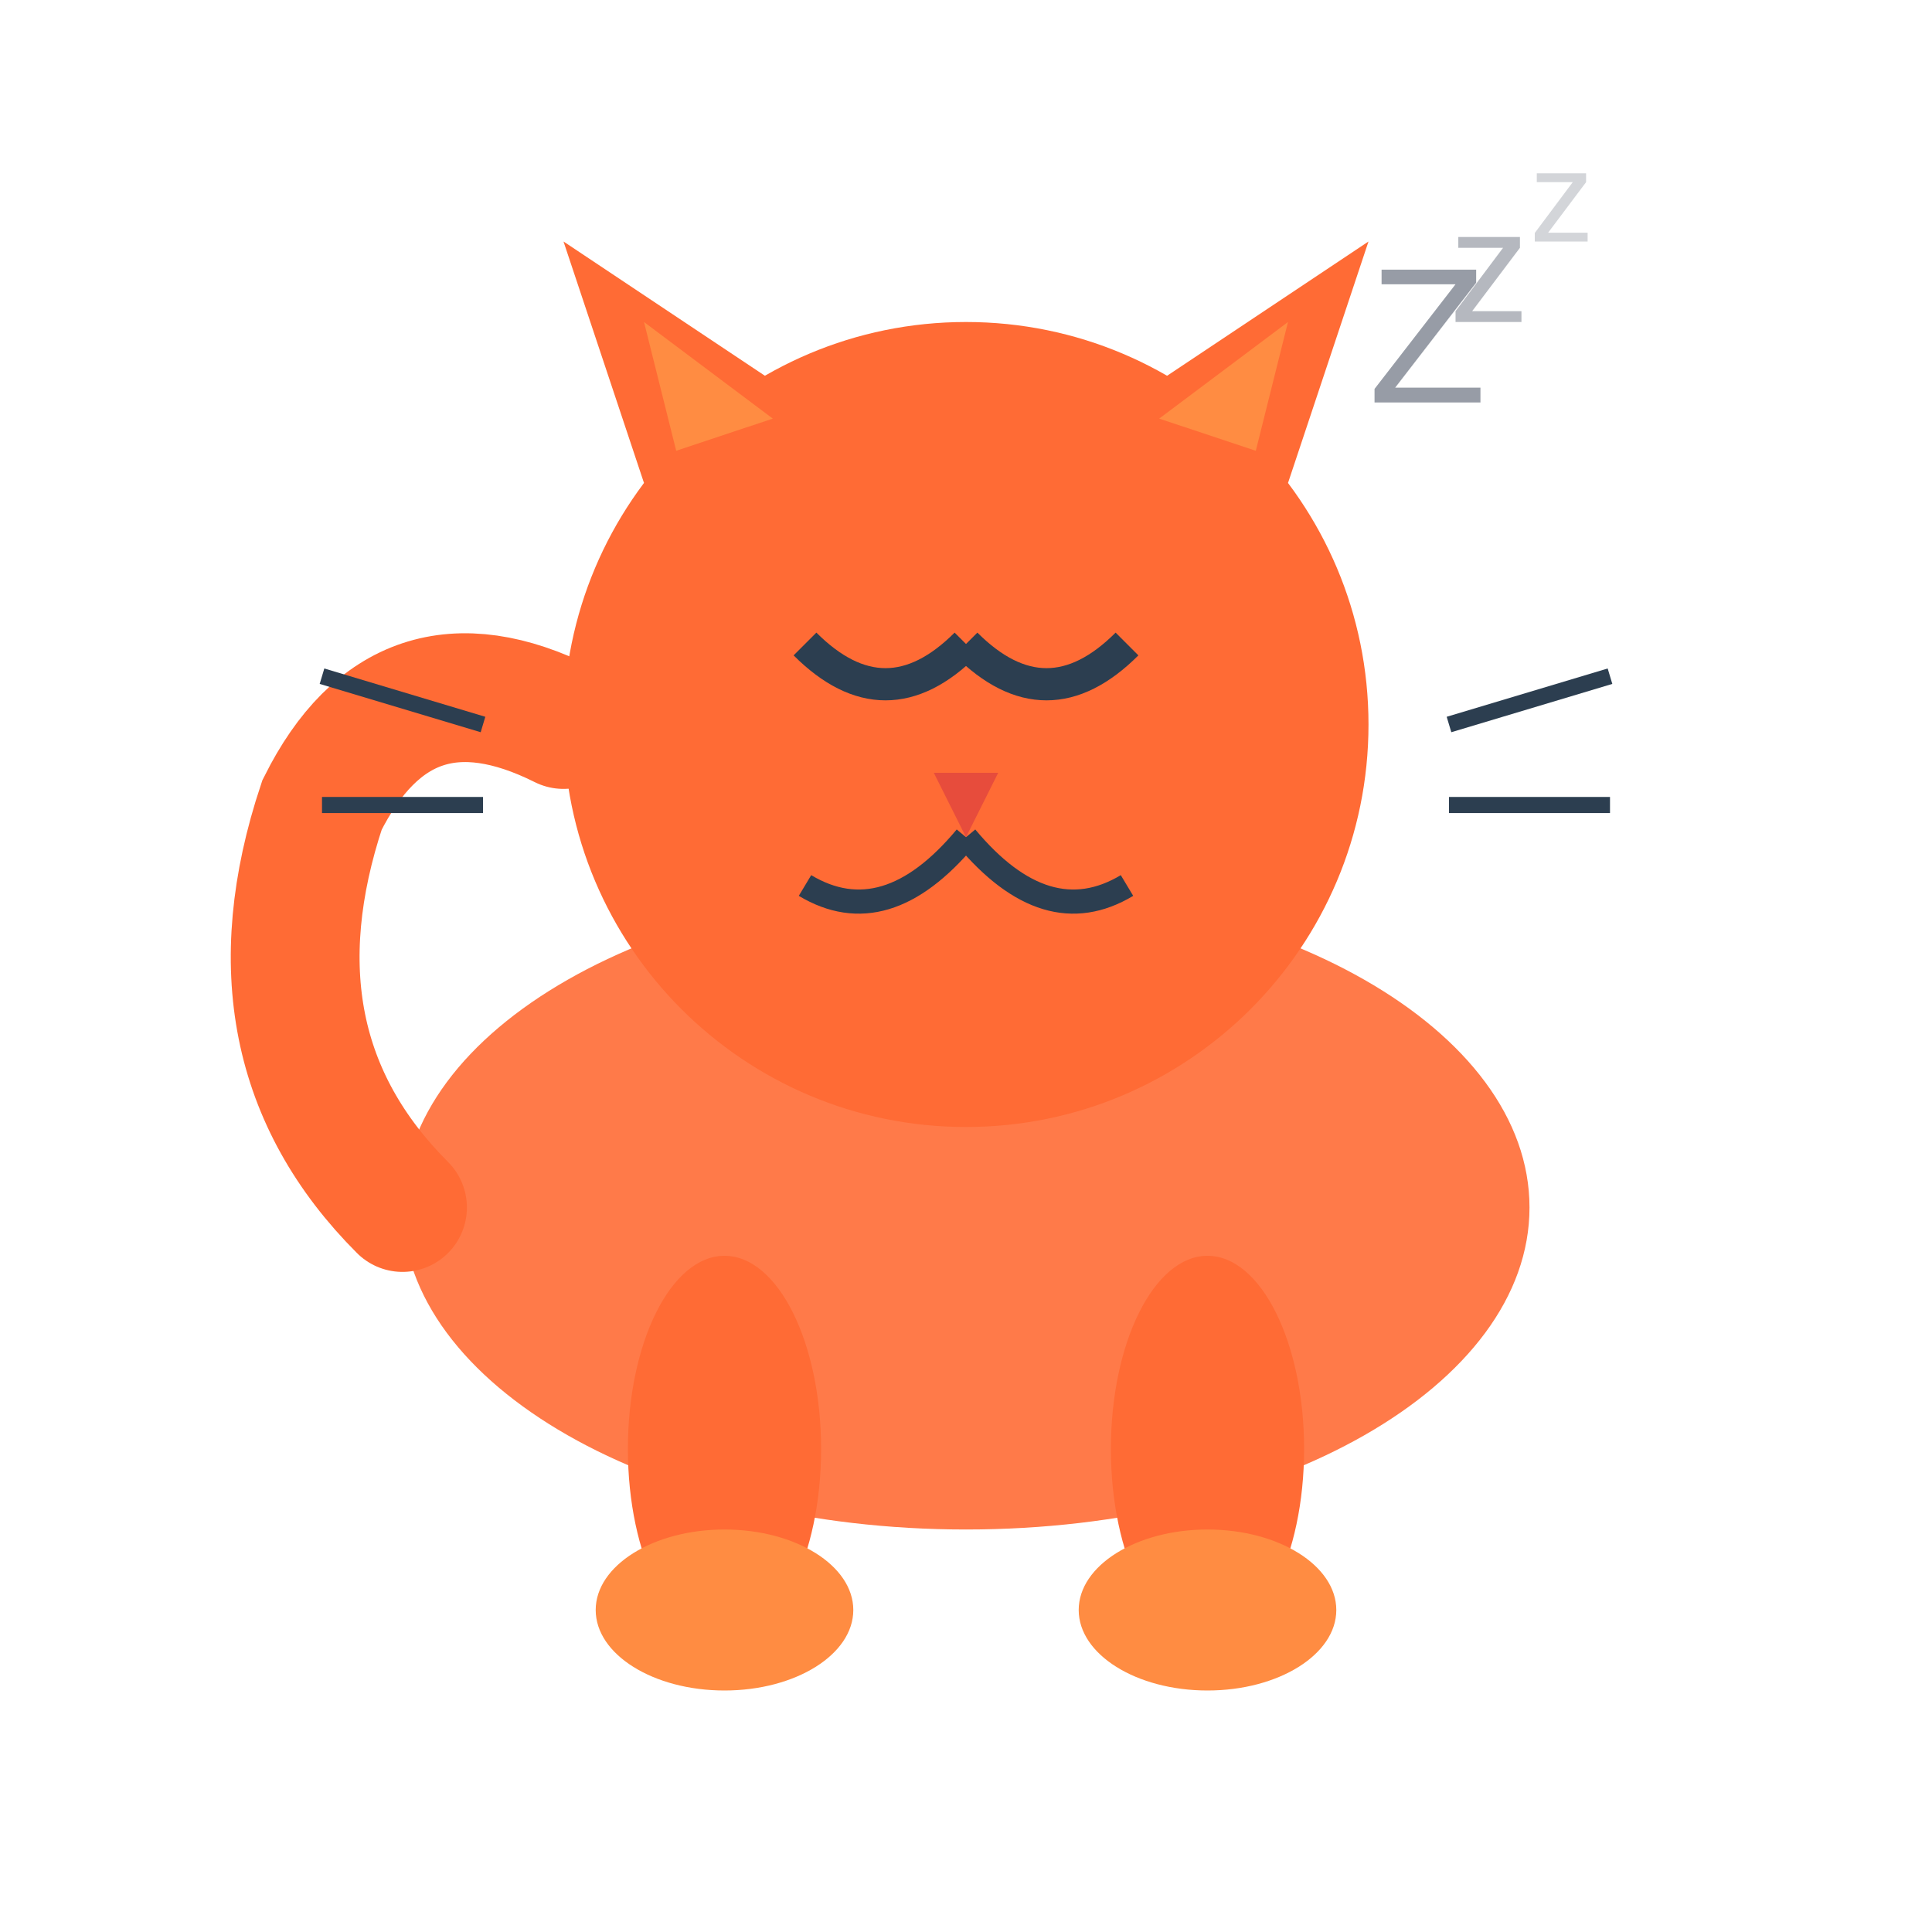
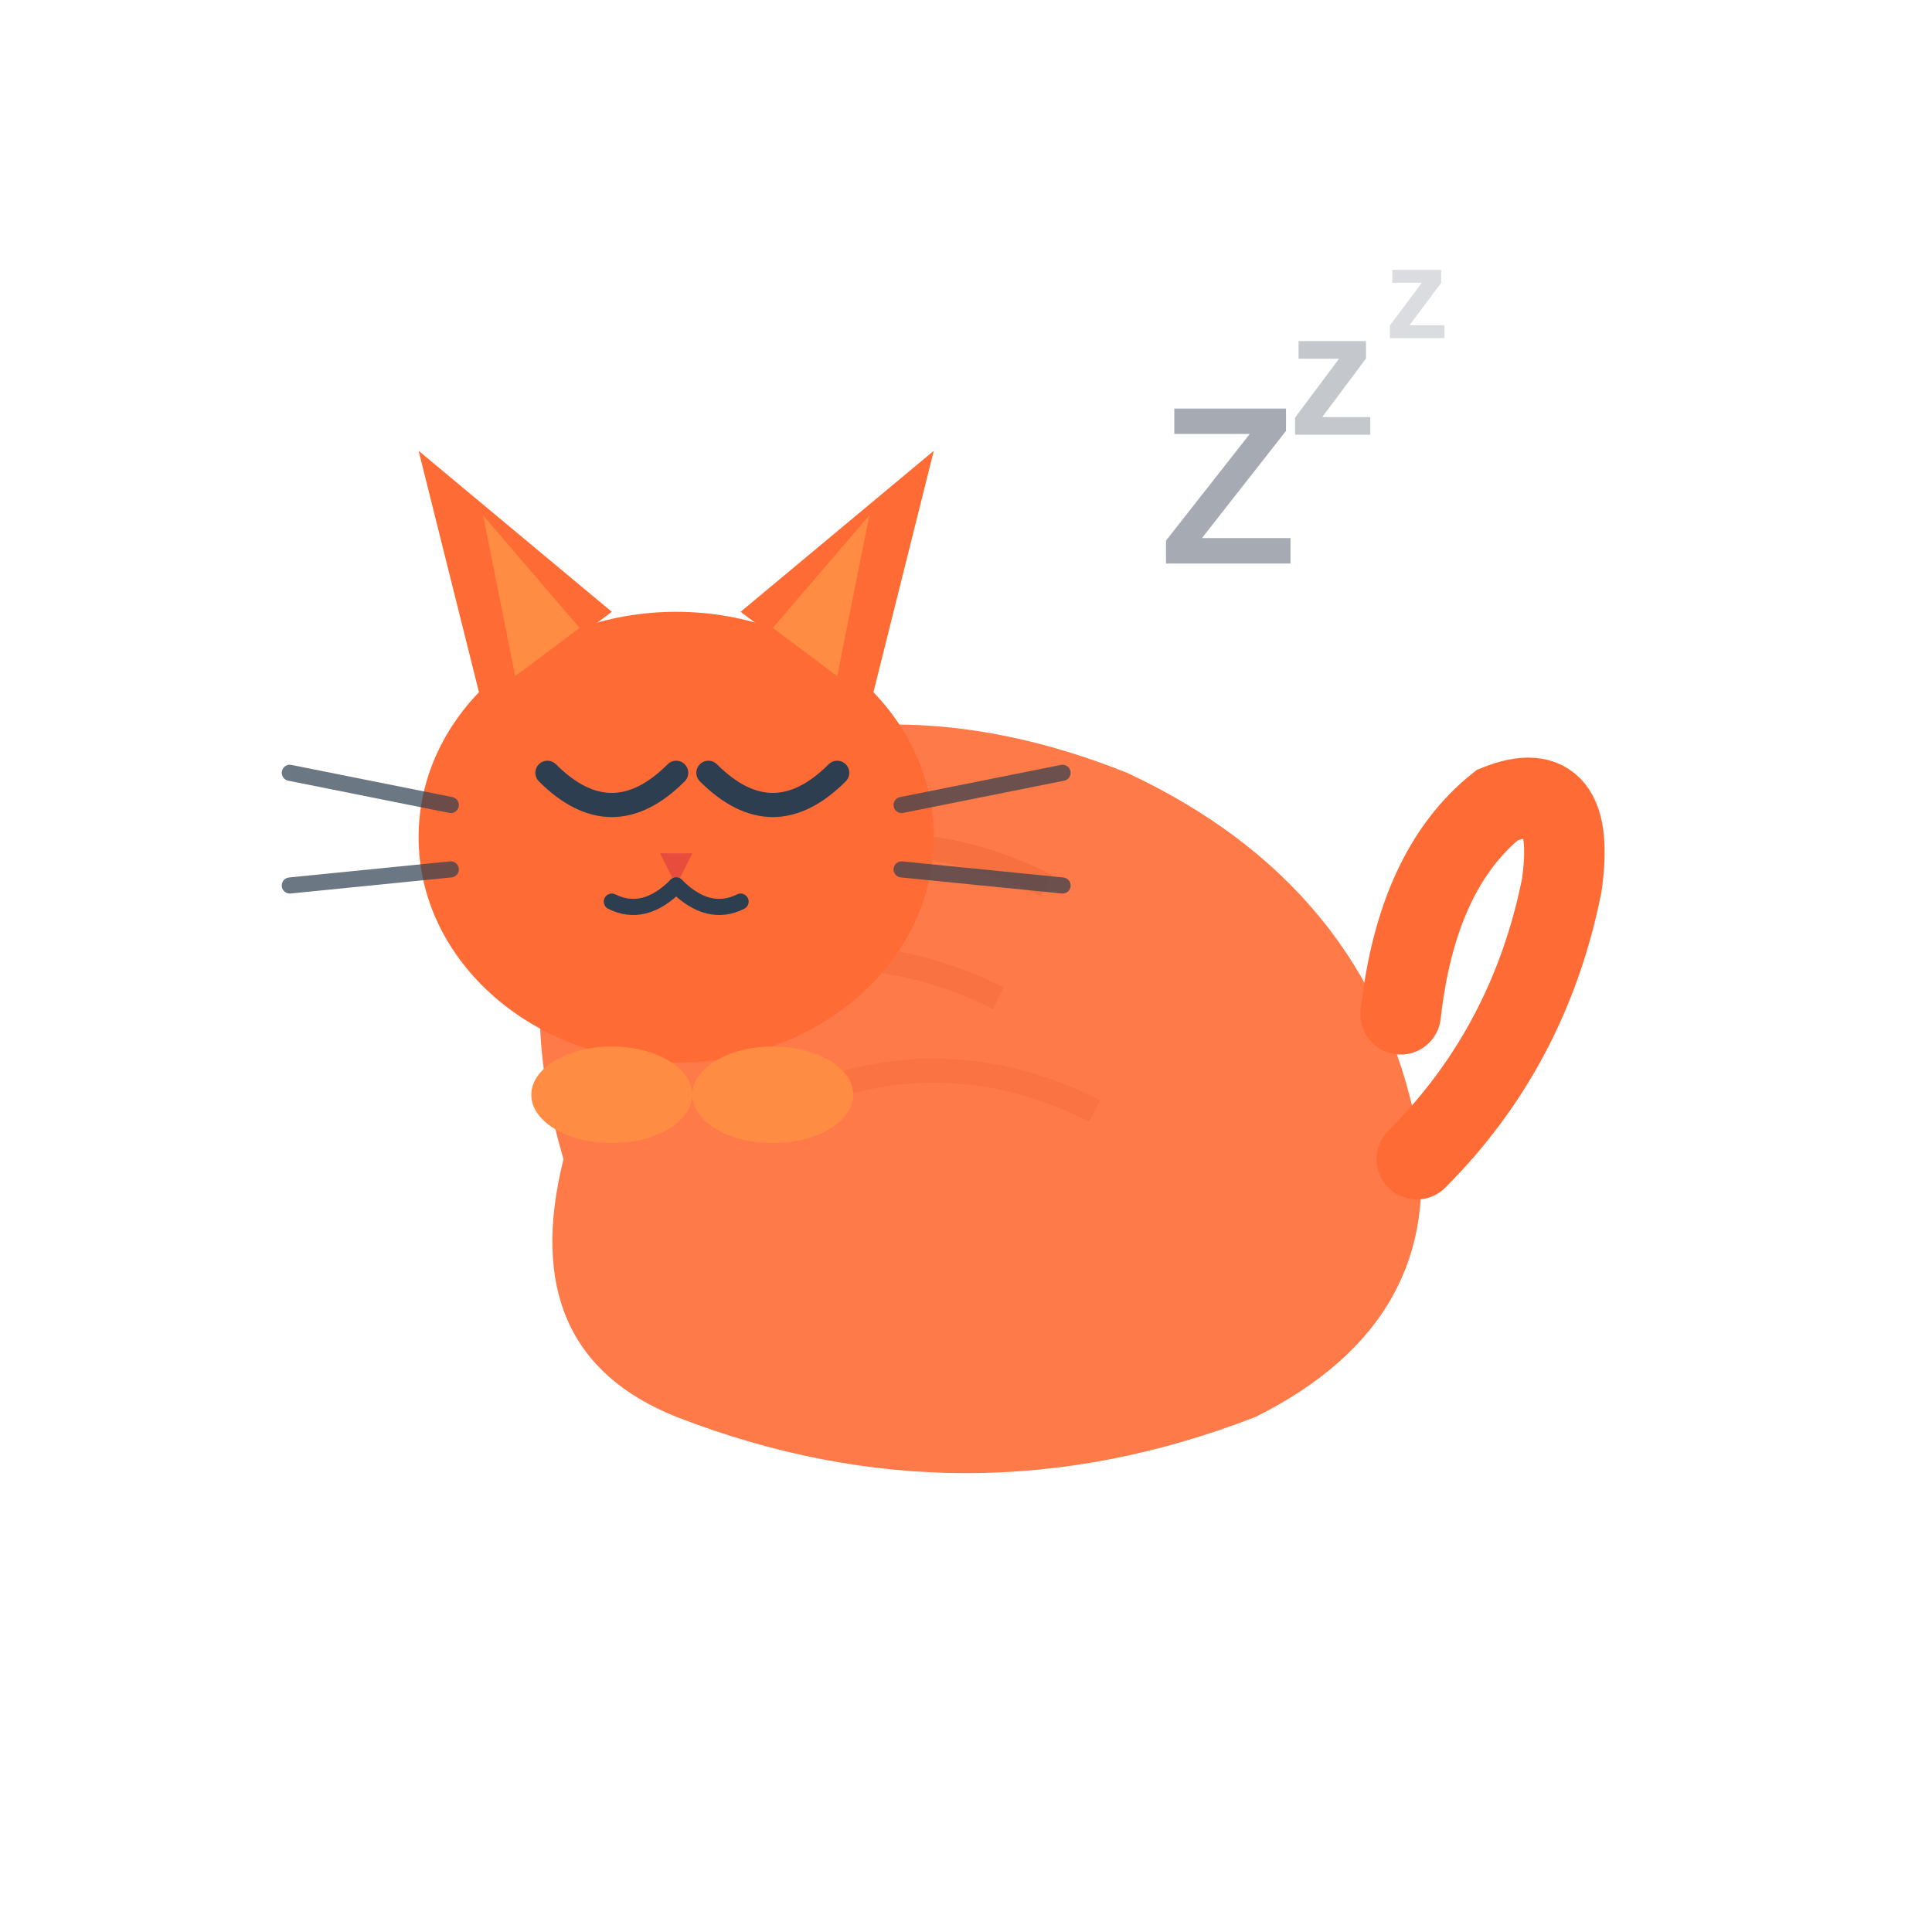
<svg xmlns="http://www.w3.org/2000/svg" width="120" height="120" viewBox="0 0 120 120" fill="none">
-   <ellipse cx="60" cy="75" rx="35" ry="20" fill="#FF6B35" opacity="0.9" />
-   <circle cx="60" cy="45" r="25" fill="#FF6B35" />
-   <path d="M40 30 L35 15 L50 25 Z" fill="#FF6B35" />
-   <path d="M80 30 L85 15 L70 25 Z" fill="#FF6B35" />
-   <path d="M42 28 L40 20 L48 26 Z" fill="#FF8C42" />
-   <path d="M78 28 L80 20 L72 26 Z" fill="#FF8C42" />
-   <path d="M50 40 Q55 45 60 40" stroke="#2C3E50" stroke-width="2" fill="none" />
-   <path d="M60 40 Q65 45 70 40" stroke="#2C3E50" stroke-width="2" fill="none" />
-   <path d="M58 48 L60 52 L62 48 Z" fill="#E74C3C" />
-   <path d="M60 52 Q55 58 50 55" stroke="#2C3E50" stroke-width="1.5" fill="none" />
-   <path d="M60 52 Q65 58 70 55" stroke="#2C3E50" stroke-width="1.5" fill="none" />
-   <path d="M25 75 Q15 65 20 50 Q25 40 35 45" stroke="#FF6B35" stroke-width="8" fill="none" stroke-linecap="round" />
-   <ellipse cx="45" cy="90" rx="6" ry="12" fill="#FF6B35" />
-   <ellipse cx="75" cy="90" rx="6" ry="12" fill="#FF6B35" />
-   <ellipse cx="45" cy="100" rx="8" ry="5" fill="#FF8C42" />
-   <ellipse cx="75" cy="100" rx="8" ry="5" fill="#FF8C42" />
-   <line x1="30" y1="45" x2="20" y2="42" stroke="#2C3E50" stroke-width="1" />
-   <line x1="30" y1="50" x2="20" y2="50" stroke="#2C3E50" stroke-width="1" />
-   <line x1="90" y1="45" x2="100" y2="42" stroke="#2C3E50" stroke-width="1" />
-   <line x1="90" y1="50" x2="100" y2="50" stroke="#2C3E50" stroke-width="1" />
-   <text x="85" y="25" font-family="Arial, sans-serif" font-size="12" fill="#6B7280" opacity="0.7">Z</text>
-   <text x="90" y="20" font-family="Arial, sans-serif" font-size="10" fill="#6B7280" opacity="0.5">z</text>
-   <text x="95" y="15" font-family="Arial, sans-serif" font-size="8" fill="#6B7280" opacity="0.3">z</text>
+   <path d="M35 72 Q30 55 42 48 Q55 42 70 48 Q85 55 88 70 Q90 82 78 88 Q60 95 42 88 Q32 84 35 72Z" fill="#FF6B35" opacity="0.9" />
+   <path d="M45 55 Q55 50 65 55" stroke="#E55A2B" stroke-width="1.5" fill="none" opacity="0.3" />
+   <path d="M42 62 Q52 57 62 62" stroke="#E55A2B" stroke-width="1.5" fill="none" opacity="0.25" />
+   <path d="M48 69 Q58 64 68 69" stroke="#E55A2B" stroke-width="1.5" fill="none" opacity="0.2" />
+   <path d="M88 72 Q95 65 97 55 Q98 48 93 50 Q88 54 87 63" stroke="#FF6B35" stroke-width="5" fill="none" stroke-linecap="round" />
+   <ellipse cx="42" cy="52" rx="16" ry="14" fill="#FF6B35" />
+   <path d="M30 44 L26 28 L38 38 Z" fill="#FF6B35" />
+   <path d="M54 44 L58 28 L46 38 Z" fill="#FF6B35" />
+   <path d="M32 42 L30 32 L36 39 Z" fill="#FF8C42" />
+   <path d="M52 42 L54 32 L48 39 Z" fill="#FF8C42" />
+   <path d="M34 48 Q38 52 42 48" stroke="#2C3E50" stroke-width="1.5" fill="none" stroke-linecap="round" />
+   <path d="M44 48 Q48 52 52 48" stroke="#2C3E50" stroke-width="1.5" fill="none" stroke-linecap="round" />
+   <path d="M41 53 L42 55 L43 53 Z" fill="#E74C3C" />
+   <path d="M42 55 Q40 57 38 56" stroke="#2C3E50" stroke-width="1" fill="none" stroke-linecap="round" />
+   <path d="M42 55 Q44 57 46 56" stroke="#2C3E50" stroke-width="1" fill="none" stroke-linecap="round" />
+   <ellipse cx="38" cy="68" rx="5" ry="3" fill="#FF8C42" />
+   <ellipse cx="48" cy="68" rx="5" ry="3" fill="#FF8C42" />
+   <line x1="28" y1="50" x2="18" y2="48" stroke="#2C3E50" stroke-width="1" stroke-linecap="round" opacity="0.7" />
+   <line x1="28" y1="54" x2="18" y2="55" stroke="#2C3E50" stroke-width="1" stroke-linecap="round" opacity="0.7" />
+   <line x1="56" y1="50" x2="66" y2="48" stroke="#2C3E50" stroke-width="1" stroke-linecap="round" opacity="0.7" />
+   <line x1="56" y1="54" x2="66" y2="55" stroke="#2C3E50" stroke-width="1" stroke-linecap="round" opacity="0.7" />
+   <text x="72" y="35" font-family="Arial, sans-serif" font-size="14" font-weight="bold" fill="#6B7280" opacity="0.6">Z</text>
+   <text x="80" y="27" font-family="Arial, sans-serif" font-size="11" font-weight="bold" fill="#6B7280" opacity="0.4">z</text>
+   <text x="86" y="21" font-family="Arial, sans-serif" font-size="8" font-weight="bold" fill="#6B7280" opacity="0.25">z</text>
</svg>
